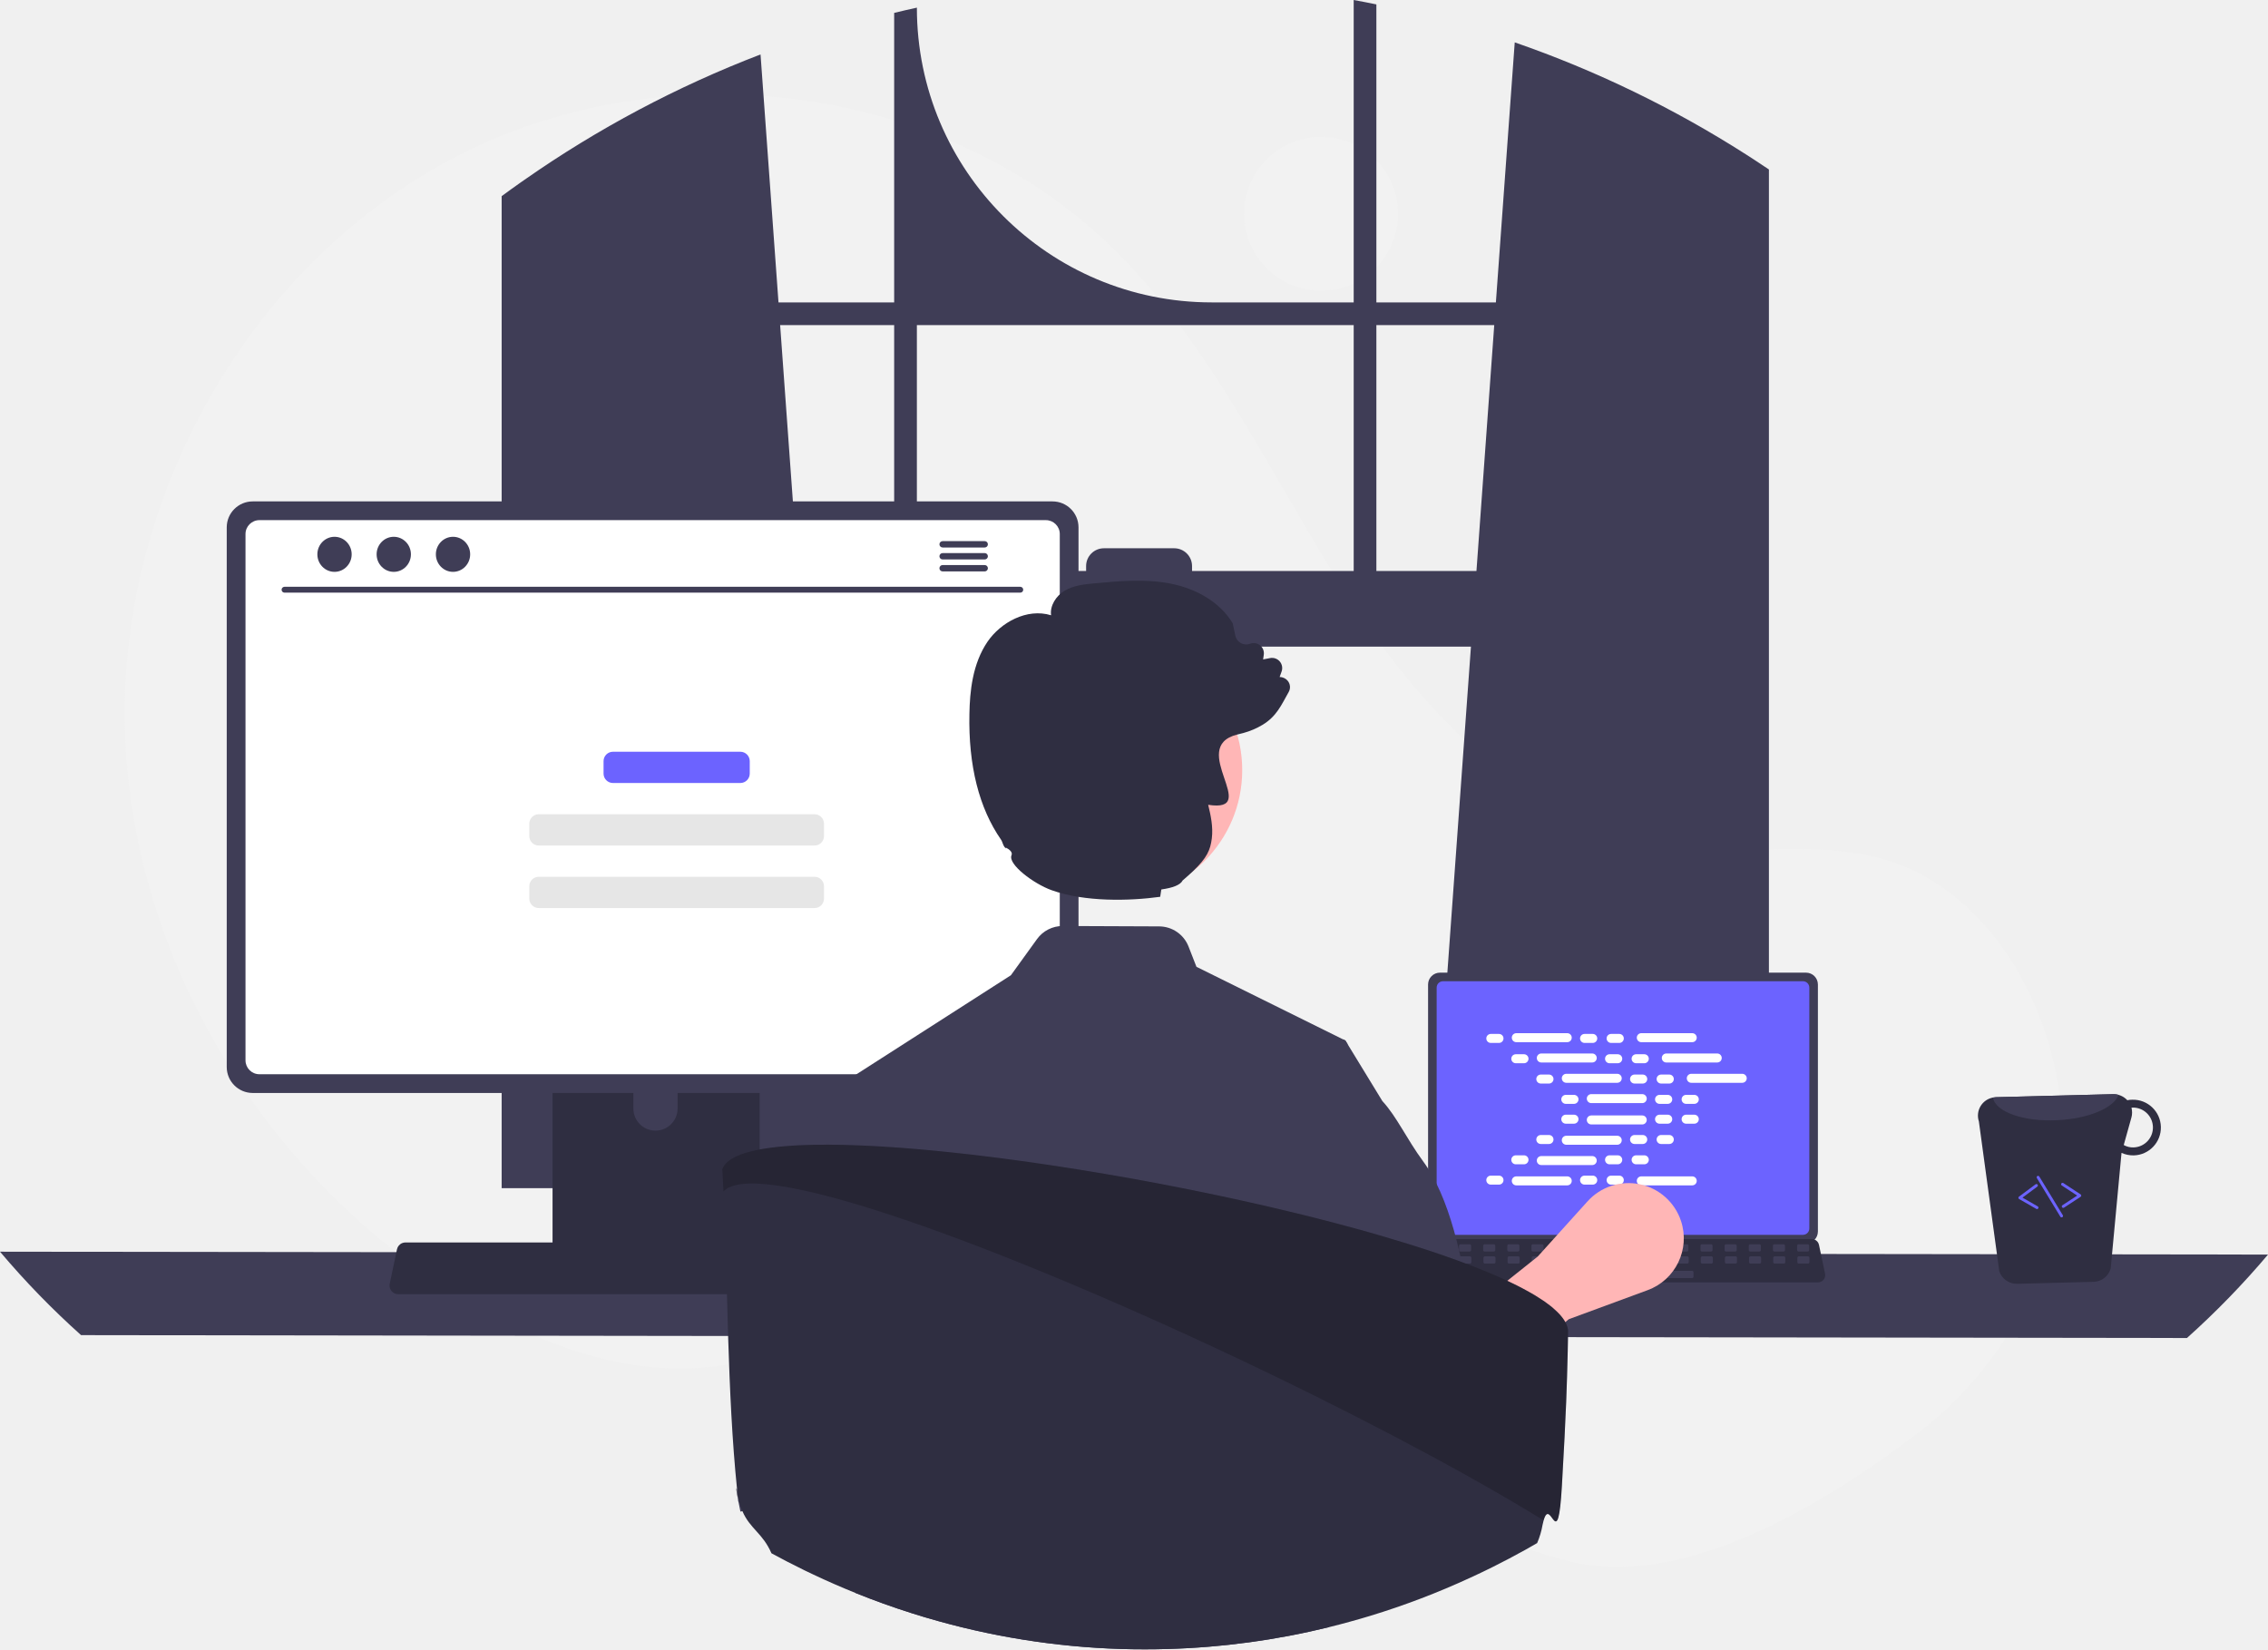
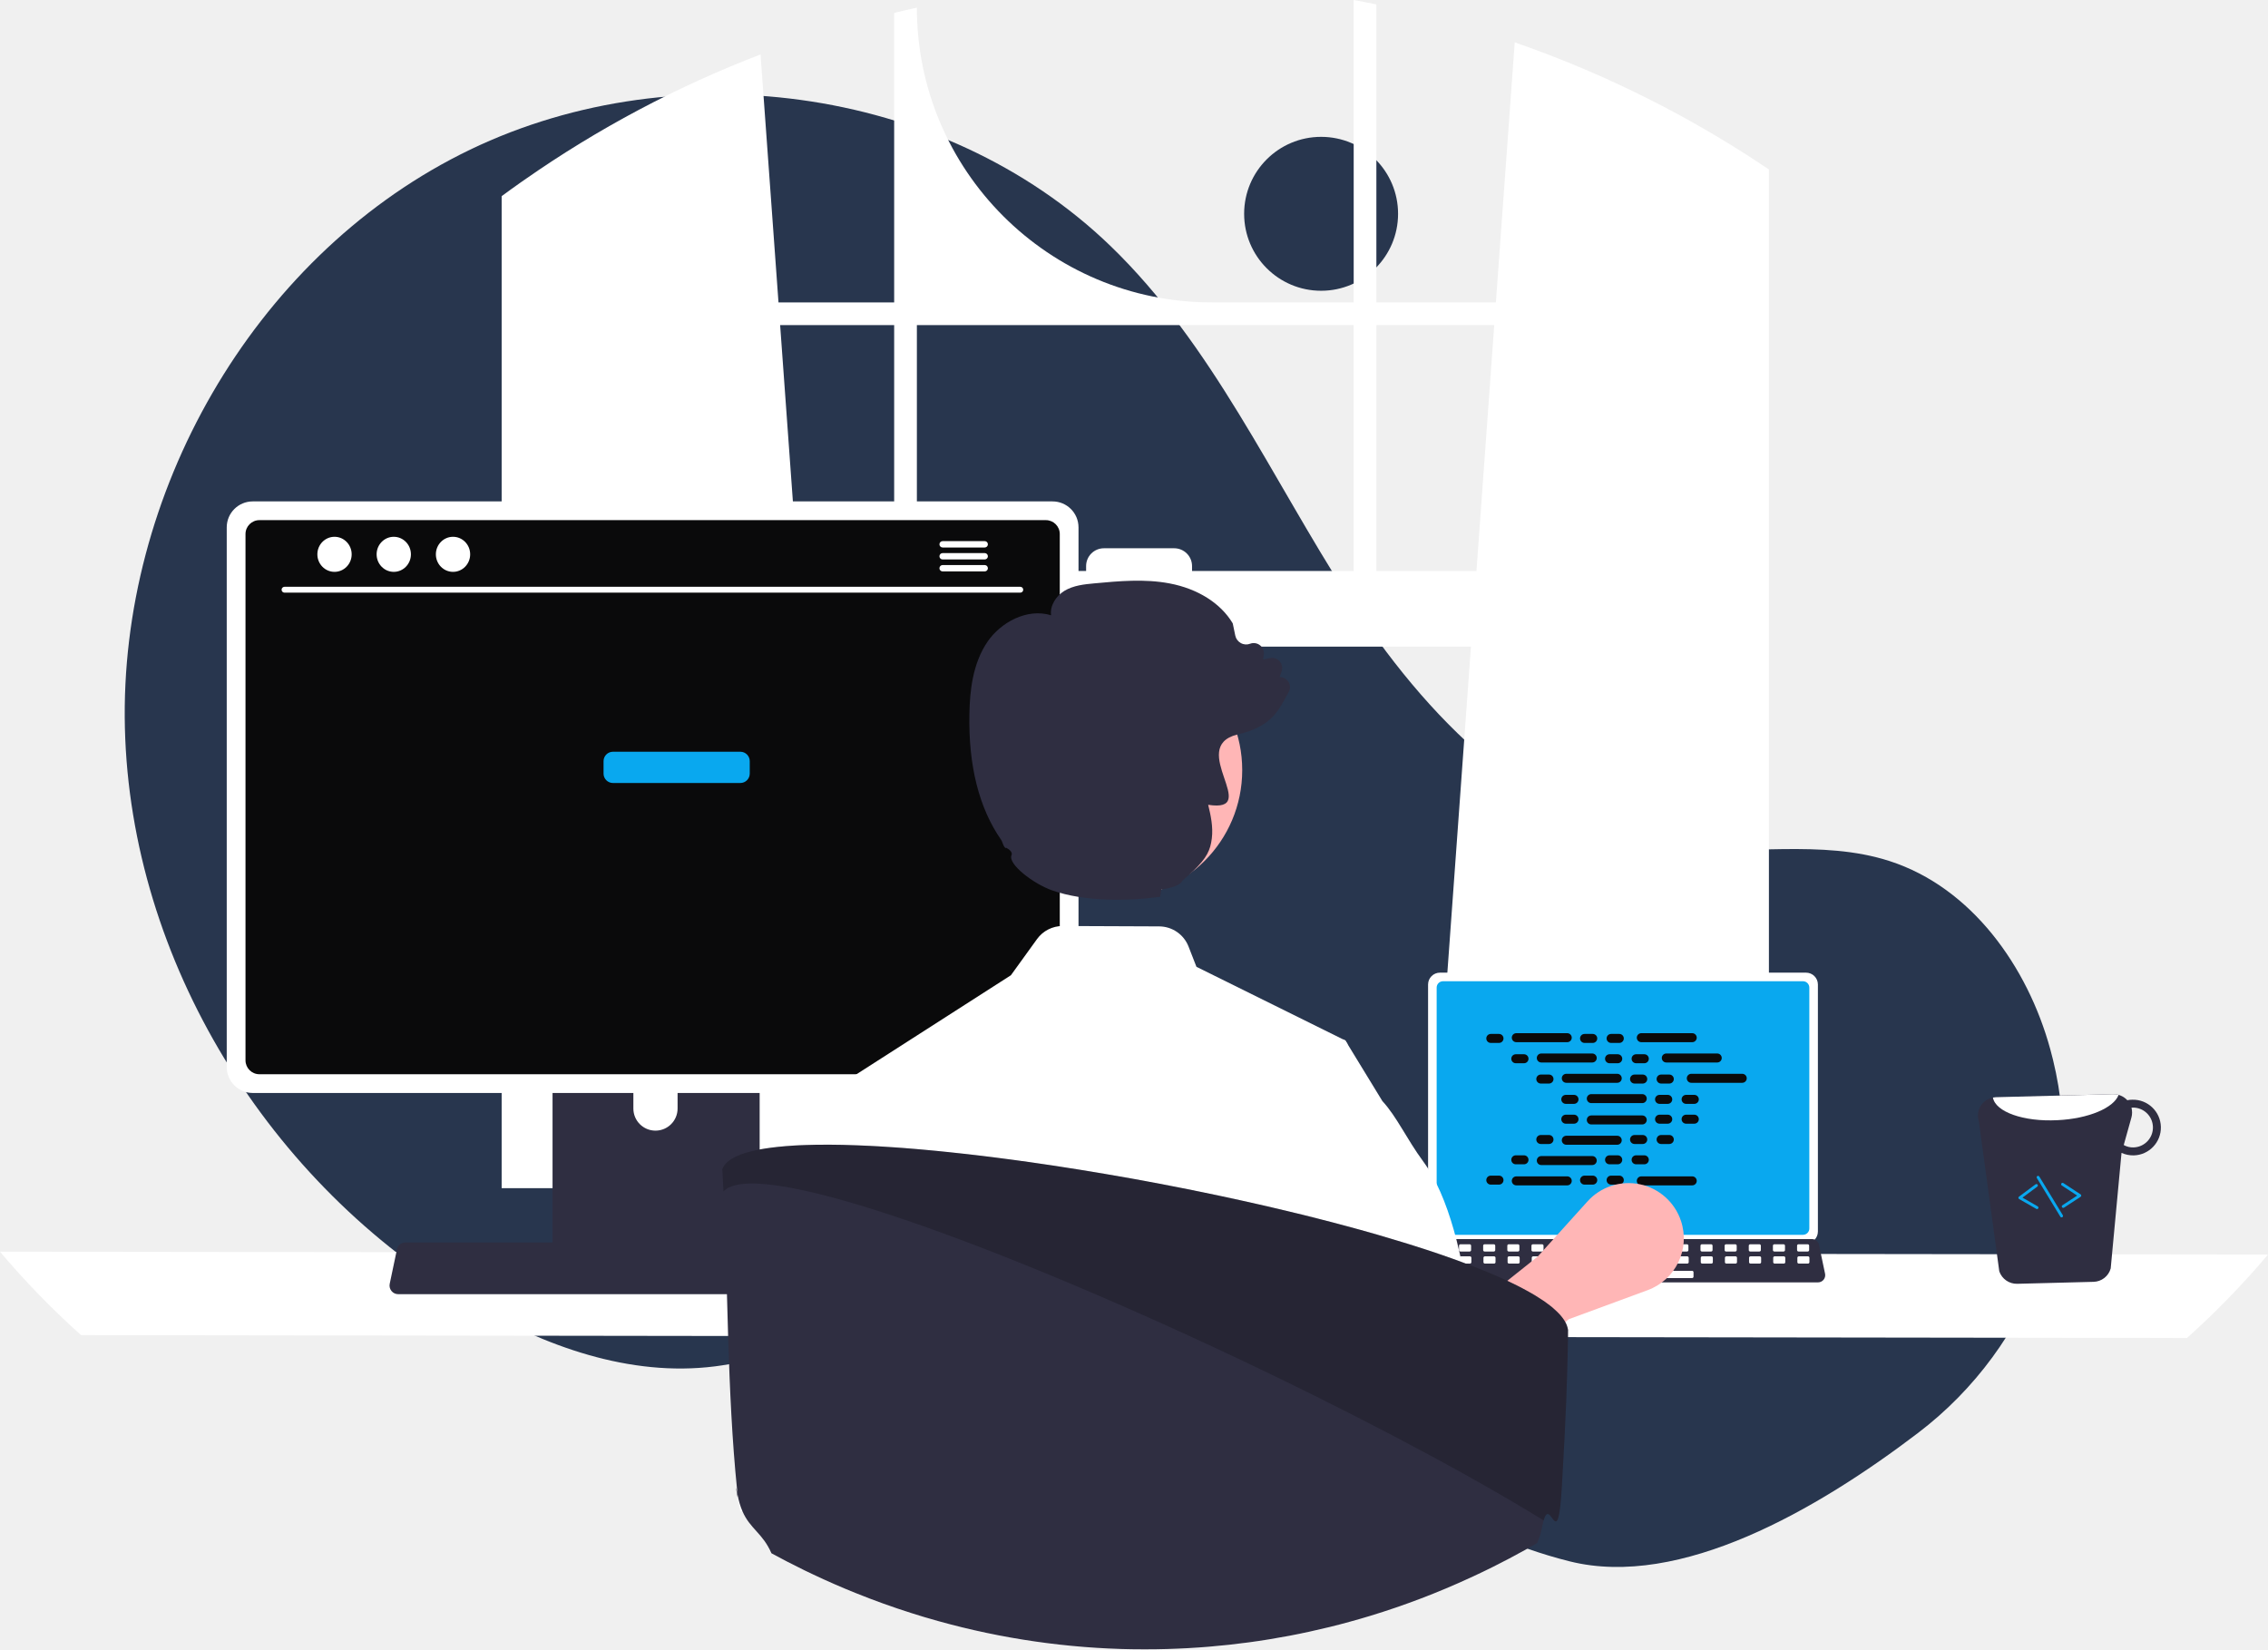
<svg xmlns="http://www.w3.org/2000/svg" data-name="Layer 1" width="786.82" height="572.258" viewBox="0 0 786.82 572.258">
-   <circle cx="458.321" cy="74.182" r="26.701" fill="#f2f2f2" />
-   <path d="M872.038,661.023c39.688-30.229,58.644-81.025,46.776-129.482q-.442-1.806-.934-3.604c-7.867-28.763-27.332-56.101-55.7-65.291-23.82-7.717-49.82-1.783-74.669-4.851-48.781-6.024-86.601-45.494-113.211-86.819-26.611-41.325-47.062-87.583-82.422-121.724-58.285-56.275-153.362-68.391-225.627-31.76C293.987,254.121,247.955,335.391,249.918,416.386c1.963,80.995,50.046,158.432,119.875,199.517,25.652,15.093,55.321,25.785,84.848,22.044,25.62-3.246,48.899-17.013,74.399-21.1,40.091-6.426,79.927,11.701,114.603,32.824,34.676,21.123,68.17,46.16,107.574,55.952C789.478,715.131,836.881,687.801,872.038,661.023Z" transform="translate(-206.59 -163.8711)" fill="#f2f2f2" />
-   <path d="M815.016,219.191c-.87-.58-1.75-1.13-2.62-1.69a380.24,380.24,0,0,0-80.31-38.93l-6.54,90.22h-41.46v-103.39c-2.61-.54-5.24-1.05-7.87-1.53v104.92H626.946A102.27,102.27,0,0,1,524.676,166.521v-0c-2.64.57-5.26,1.18-7.88,1.83v100.44h-40.13l-6.23-86.03a380.858,380.858,0,0,0-81.94,43.53c-.44.3-.88.61-1.31.91-2.21,1.55-4.39,3.13-6.56,4.73v344.19h118.27l-2.09-28.95-11.5-158.95h231.59l-11.5,158.95-2.09,28.95h116.96v-353.45Q817.656,220.901,815.016,219.191Zm-298.22,142.78h-33.39l-6.17-85.3h39.56Zm159.42,0h-56.08v-1.69a6.18,6.18,0,0,0-6.19-6.18h-24.38a6.178,6.178,0,0,0-6.18,6.18v1.69h-58.71v-85.3h151.54Zm7.87,0v-85.3h40.89l-6.17,85.3Z" transform="translate(-206.59 -163.8711)" fill="#3f3d56" />
-   <path d="M206.59,598.162a289.003,289.003,0,0,0,28.12,28.95l730.58,1a289.003,289.003,0,0,0,28.12-28.95Z" transform="translate(-206.59 -163.8711)" fill="#3f3d56" />
-   <path d="M702.02,505.462v85.704a4.122,4.122,0,0,0,4.119,4.119H833.143a4.122,4.122,0,0,0,4.119-4.119v-85.704a4.124,4.124,0,0,0-4.119-4.115H706.139A4.124,4.124,0,0,0,702.02,505.462Z" transform="translate(-206.59 -163.8711)" fill="#3f3d56" />
-   <path d="M704.999,506.529V590.109a2.205,2.205,0,0,0,2.201,2.201H832.086a2.205,2.205,0,0,0,2.201-2.201V506.529a2.206,2.206,0,0,0-2.201-2.206H707.201A2.206,2.206,0,0,0,704.999,506.529Z" transform="translate(-206.59 -163.8711)" fill="#6c63ff" />
+   <circle cx="458.321" cy="74.182" r="26.701" fill="#28364e" />
+   <path d="M872.038,661.023c39.688-30.229,58.644-81.025,46.776-129.482q-.442-1.806-.934-3.604c-7.867-28.763-27.332-56.101-55.7-65.291-23.82-7.717-49.82-1.783-74.669-4.851-48.781-6.024-86.601-45.494-113.211-86.819-26.611-41.325-47.062-87.583-82.422-121.724-58.285-56.275-153.362-68.391-225.627-31.76C293.987,254.121,247.955,335.391,249.918,416.386c1.963,80.995,50.046,158.432,119.875,199.517,25.652,15.093,55.321,25.785,84.848,22.044,25.62-3.246,48.899-17.013,74.399-21.1,40.091-6.426,79.927,11.701,114.603,32.824,34.676,21.123,68.17,46.16,107.574,55.952C789.478,715.131,836.881,687.801,872.038,661.023Z" transform="translate(-206.59 -163.8711)" fill="#28364e" />
+   <path d="M815.016,219.191c-.87-.58-1.75-1.13-2.62-1.69a380.24,380.24,0,0,0-80.31-38.93l-6.54,90.22h-41.46v-103.39c-2.61-.54-5.24-1.05-7.87-1.53v104.92H626.946A102.27,102.27,0,0,1,524.676,166.521v-0c-2.64.57-5.26,1.18-7.88,1.83v100.44h-40.13l-6.23-86.03a380.858,380.858,0,0,0-81.94,43.53c-.44.3-.88.61-1.31.91-2.21,1.55-4.39,3.13-6.56,4.73v344.19h118.27l-2.09-28.95-11.5-158.95h231.59l-11.5,158.95-2.09,28.95h116.96v-353.45Q817.656,220.901,815.016,219.191Zm-298.22,142.78h-33.39l-6.17-85.3h39.56Zm159.42,0h-56.08v-1.69a6.18,6.18,0,0,0-6.19-6.18h-24.38a6.178,6.178,0,0,0-6.18,6.18v1.69h-58.71v-85.3h151.54Zm7.87,0v-85.3h40.89l-6.17,85.3Z" transform="translate(-206.59 -163.8711)" fill="#fff" />
+   <path d="M206.59,598.162a289.003,289.003,0,0,0,28.12,28.95l730.58,1a289.003,289.003,0,0,0,28.12-28.95Z" transform="translate(-206.59 -163.8711)" fill="#fff" />
+   <path d="M702.02,505.462v85.704a4.122,4.122,0,0,0,4.119,4.119H833.143a4.122,4.122,0,0,0,4.119-4.119v-85.704a4.124,4.124,0,0,0-4.119-4.115H706.139A4.124,4.124,0,0,0,702.02,505.462Z" transform="translate(-206.59 -163.8711)" fill="#fff" />
+   <path d="M704.999,506.529V590.109a2.205,2.205,0,0,0,2.201,2.201H832.086a2.205,2.205,0,0,0,2.201-2.201V506.529a2.206,2.206,0,0,0-2.201-2.206H707.201A2.206,2.206,0,0,0,704.999,506.529Z" transform="translate(-206.59 -163.8711)" fill="#09a8ef" />
  <path d="M699.364,607.881a2.47,2.47,0,0,0,1.943.93H837.299a2.502,2.502,0,0,0,2.446-3.016l-2.111-10.027a2.507,2.507,0,0,0-1.558-1.818,2.425,2.425,0,0,0-.888-.168H703.41a2.424,2.424,0,0,0-.888.168,2.507,2.507,0,0,0-1.558,1.818l-2.111,10.027A2.501,2.501,0,0,0,699.364,607.881Z" transform="translate(-206.59 -163.8711)" fill="#2f2e41" />
-   <rect x="830.034" y="595.588" width="4.188" height="2.513" rx="0.488" transform="translate(1457.666 1029.819) rotate(-180)" fill="#3f3d56" />
-   <rect x="821.657" y="595.588" width="4.188" height="2.513" rx="0.488" transform="translate(1440.912 1029.819) rotate(-180)" fill="#3f3d56" />
-   <rect x="813.28" y="595.588" width="4.188" height="2.513" rx="0.488" transform="translate(1424.158 1029.819) rotate(-180)" fill="#3f3d56" />
-   <rect x="804.903" y="595.588" width="4.188" height="2.513" rx="0.488" transform="translate(1407.404 1029.819) rotate(-180)" fill="#3f3d56" />
-   <rect x="796.526" y="595.588" width="4.188" height="2.513" rx="0.488" transform="translate(1390.65 1029.819) rotate(-180)" fill="#3f3d56" />
-   <rect x="788.149" y="595.588" width="4.188" height="2.513" rx="0.488" transform="translate(1373.896 1029.819) rotate(-180)" fill="#3f3d56" />
-   <rect x="779.772" y="595.588" width="4.188" height="2.513" rx="0.488" transform="translate(1357.142 1029.819) rotate(-180)" fill="#3f3d56" />
-   <rect x="771.395" y="595.588" width="4.188" height="2.513" rx="0.488" transform="translate(1340.388 1029.819) rotate(-180)" fill="#3f3d56" />
-   <rect x="763.018" y="595.588" width="4.188" height="2.513" rx="0.488" transform="translate(1323.634 1029.819) rotate(-180)" fill="#3f3d56" />
-   <rect x="754.641" y="595.588" width="4.188" height="2.513" rx="0.488" transform="translate(1306.88 1029.819) rotate(-180)" fill="#3f3d56" />
-   <rect x="746.264" y="595.588" width="4.188" height="2.513" rx="0.488" transform="translate(1290.126 1029.819) rotate(-180)" fill="#3f3d56" />
-   <rect x="737.887" y="595.588" width="4.188" height="2.513" rx="0.488" transform="translate(1273.372 1029.819) rotate(-180)" fill="#3f3d56" />
-   <rect x="729.51" y="595.588" width="4.188" height="2.513" rx="0.488" transform="translate(1256.618 1029.819) rotate(-180)" fill="#3f3d56" />
-   <rect x="721.133" y="595.588" width="4.188" height="2.513" rx="0.488" transform="translate(1239.865 1029.819) rotate(-180)" fill="#3f3d56" />
-   <rect x="712.756" y="595.588" width="4.188" height="2.513" rx="0.488" transform="translate(1223.111 1029.819) rotate(-180)" fill="#3f3d56" />
-   <rect x="704.379" y="595.588" width="4.188" height="2.513" rx="0.488" transform="translate(1206.357 1029.819) rotate(-180)" fill="#3f3d56" />
-   <rect x="830.133" y="599.777" width="4.188" height="2.513" rx="0.488" transform="translate(1457.864 1038.196) rotate(-180)" fill="#3f3d56" />
-   <rect x="821.756" y="599.777" width="4.188" height="2.513" rx="0.488" transform="translate(1441.11 1038.196) rotate(-180)" fill="#3f3d56" />
-   <rect x="813.379" y="599.777" width="4.188" height="2.513" rx="0.488" transform="translate(1424.356 1038.196) rotate(-180)" fill="#3f3d56" />
-   <rect x="805.002" y="599.777" width="4.188" height="2.513" rx="0.488" transform="translate(1407.602 1038.196) rotate(-180)" fill="#3f3d56" />
-   <rect x="796.625" y="599.777" width="4.188" height="2.513" rx="0.488" transform="translate(1390.848 1038.196) rotate(-180)" fill="#3f3d56" />
-   <rect x="788.248" y="599.777" width="4.188" height="2.513" rx="0.488" transform="translate(1374.094 1038.196) rotate(-180)" fill="#3f3d56" />
-   <rect x="779.871" y="599.777" width="4.188" height="2.513" rx="0.488" transform="translate(1357.34 1038.196) rotate(-180)" fill="#3f3d56" />
-   <rect x="771.494" y="599.777" width="4.188" height="2.513" rx="0.488" transform="translate(1340.586 1038.196) rotate(-180)" fill="#3f3d56" />
-   <rect x="763.117" y="599.777" width="4.188" height="2.513" rx="0.488" transform="translate(1323.832 1038.196) rotate(-180)" fill="#3f3d56" />
-   <rect x="754.74" y="599.777" width="4.188" height="2.513" rx="0.488" transform="translate(1307.078 1038.196) rotate(-180)" fill="#3f3d56" />
-   <rect x="746.363" y="599.777" width="4.188" height="2.513" rx="0.488" transform="translate(1290.324 1038.196) rotate(-180)" fill="#3f3d56" />
-   <rect x="737.986" y="599.777" width="4.188" height="2.513" rx="0.488" transform="translate(1273.57 1038.196) rotate(-180)" fill="#3f3d56" />
-   <rect x="729.609" y="599.777" width="4.188" height="2.513" rx="0.488" transform="translate(1256.816 1038.196) rotate(-180)" fill="#3f3d56" />
-   <rect x="721.232" y="599.777" width="4.188" height="2.513" rx="0.488" transform="translate(1240.062 1038.196) rotate(-180)" fill="#3f3d56" />
-   <rect x="712.855" y="599.777" width="4.188" height="2.513" rx="0.488" transform="translate(1223.309 1038.196) rotate(-180)" fill="#3f3d56" />
-   <rect x="704.478" y="599.777" width="4.188" height="2.513" rx="0.488" transform="translate(1206.555 1038.196) rotate(-180)" fill="#3f3d56" />
-   <rect x="760.604" y="604.803" width="33.508" height="2.513" rx="0.488" transform="translate(1348.126 1048.248) rotate(-180)" fill="#3f3d56" />
-   <rect x="515.631" y="358.737" width="5.966" height="3.122" rx="1.561" fill="#fff" />
-   <rect x="548.154" y="358.737" width="5.966" height="3.122" rx="1.561" fill="#fff" />
-   <rect x="557.369" y="358.737" width="5.966" height="3.122" rx="1.561" fill="#fff" />
-   <rect x="524.477" y="358.477" width="20.796" height="3.122" rx="1.561" fill="#fff" />
-   <rect x="567.841" y="358.477" width="20.796" height="3.122" rx="1.561" fill="#fff" />
-   <rect x="524.304" y="365.784" width="5.966" height="3.122" rx="1.561" fill="#fff" />
-   <rect x="556.827" y="365.784" width="5.966" height="3.122" rx="1.561" fill="#fff" />
-   <rect x="566.042" y="365.784" width="5.966" height="3.122" rx="1.561" fill="#fff" />
-   <rect x="533.15" y="365.523" width="20.796" height="3.122" rx="1.561" fill="#fff" />
-   <rect x="576.514" y="365.523" width="20.796" height="3.122" rx="1.561" fill="#fff" />
-   <rect x="532.977" y="372.83" width="5.966" height="3.122" rx="1.561" fill="#fff" />
-   <rect x="565.5" y="372.83" width="5.966" height="3.122" rx="1.561" fill="#fff" />
-   <rect x="574.715" y="372.83" width="5.966" height="3.122" rx="1.561" fill="#fff" />
-   <rect x="541.823" y="372.57" width="20.796" height="3.122" rx="1.561" fill="#fff" />
-   <rect x="585.187" y="372.57" width="20.796" height="3.122" rx="1.561" fill="#fff" />
-   <rect x="541.649" y="379.877" width="5.966" height="3.122" rx="1.561" fill="#fff" />
-   <rect x="574.172" y="379.877" width="5.966" height="3.122" rx="1.561" fill="#fff" />
-   <rect x="583.387" y="379.877" width="5.966" height="3.122" rx="1.561" fill="#fff" />
-   <rect x="550.496" y="379.617" width="20.796" height="3.122" rx="1.561" fill="#fff" />
-   <rect x="548.154" y="407.898" width="5.966" height="3.122" rx="1.561" fill="#fff" />
-   <rect x="557.369" y="407.898" width="5.966" height="3.122" rx="1.561" fill="#fff" />
-   <rect x="567.841" y="408.158" width="20.796" height="3.122" rx="1.561" fill="#fff" />
-   <rect x="515.631" y="407.898" width="5.966" height="3.122" rx="1.561" fill="#fff" />
-   <rect x="524.477" y="408.158" width="20.796" height="3.122" rx="1.561" fill="#fff" />
-   <rect x="524.304" y="400.851" width="5.966" height="3.122" rx="1.561" fill="#fff" />
-   <rect x="556.827" y="400.851" width="5.966" height="3.122" rx="1.561" fill="#fff" />
-   <rect x="566.042" y="400.851" width="5.966" height="3.122" rx="1.561" fill="#fff" />
-   <rect x="533.15" y="401.111" width="20.796" height="3.122" rx="1.561" fill="#fff" />
-   <rect x="532.977" y="393.804" width="5.966" height="3.122" rx="1.561" fill="#fff" />
-   <rect x="565.5" y="393.804" width="5.966" height="3.122" rx="1.561" fill="#fff" />
-   <rect x="574.715" y="393.804" width="5.966" height="3.122" rx="1.561" fill="#fff" />
-   <rect x="541.823" y="394.064" width="20.796" height="3.122" rx="1.561" fill="#fff" />
-   <rect x="541.649" y="386.758" width="5.966" height="3.122" rx="1.561" fill="#fff" />
-   <rect x="574.172" y="386.758" width="5.966" height="3.122" rx="1.561" fill="#fff" />
-   <rect x="583.387" y="386.758" width="5.966" height="3.122" rx="1.561" fill="#fff" />
-   <rect x="550.496" y="387.018" width="20.796" height="3.122" rx="1.561" fill="#fff" />
+   <rect x="830.034" y="595.588" width="4.188" height="2.513" rx="0.488" transform="translate(1457.666 1029.819) rotate(-180)" fill="#fff" />
+   <rect x="821.657" y="595.588" width="4.188" height="2.513" rx="0.488" transform="translate(1440.912 1029.819) rotate(-180)" fill="#fff" />
+   <rect x="813.28" y="595.588" width="4.188" height="2.513" rx="0.488" transform="translate(1424.158 1029.819) rotate(-180)" fill="#fff" />
+   <rect x="804.903" y="595.588" width="4.188" height="2.513" rx="0.488" transform="translate(1407.404 1029.819) rotate(-180)" fill="#fff" />
+   <rect x="796.526" y="595.588" width="4.188" height="2.513" rx="0.488" transform="translate(1390.65 1029.819) rotate(-180)" fill="#fff" />
+   <rect x="788.149" y="595.588" width="4.188" height="2.513" rx="0.488" transform="translate(1373.896 1029.819) rotate(-180)" fill="#fff" />
+   <rect x="779.772" y="595.588" width="4.188" height="2.513" rx="0.488" transform="translate(1357.142 1029.819) rotate(-180)" fill="#fff" />
+   <rect x="771.395" y="595.588" width="4.188" height="2.513" rx="0.488" transform="translate(1340.388 1029.819) rotate(-180)" fill="#fff" />
+   <rect x="763.018" y="595.588" width="4.188" height="2.513" rx="0.488" transform="translate(1323.634 1029.819) rotate(-180)" fill="#fff" />
+   <rect x="754.641" y="595.588" width="4.188" height="2.513" rx="0.488" transform="translate(1306.88 1029.819) rotate(-180)" fill="#fff" />
+   <rect x="746.264" y="595.588" width="4.188" height="2.513" rx="0.488" transform="translate(1290.126 1029.819) rotate(-180)" fill="#fff" />
+   <rect x="737.887" y="595.588" width="4.188" height="2.513" rx="0.488" transform="translate(1273.372 1029.819) rotate(-180)" fill="#fff" />
+   <rect x="729.51" y="595.588" width="4.188" height="2.513" rx="0.488" transform="translate(1256.618 1029.819) rotate(-180)" fill="#fff" />
+   <rect x="721.133" y="595.588" width="4.188" height="2.513" rx="0.488" transform="translate(1239.865 1029.819) rotate(-180)" fill="#fff" />
+   <rect x="712.756" y="595.588" width="4.188" height="2.513" rx="0.488" transform="translate(1223.111 1029.819) rotate(-180)" fill="#fff" />
+   <rect x="704.379" y="595.588" width="4.188" height="2.513" rx="0.488" transform="translate(1206.357 1029.819) rotate(-180)" fill="#fff" />
+   <rect x="830.133" y="599.777" width="4.188" height="2.513" rx="0.488" transform="translate(1457.864 1038.196) rotate(-180)" fill="#fff" />
+   <rect x="821.756" y="599.777" width="4.188" height="2.513" rx="0.488" transform="translate(1441.11 1038.196) rotate(-180)" fill="#fff" />
+   <rect x="813.379" y="599.777" width="4.188" height="2.513" rx="0.488" transform="translate(1424.356 1038.196) rotate(-180)" fill="#fff" />
+   <rect x="805.002" y="599.777" width="4.188" height="2.513" rx="0.488" transform="translate(1407.602 1038.196) rotate(-180)" fill="#fff" />
+   <rect x="796.625" y="599.777" width="4.188" height="2.513" rx="0.488" transform="translate(1390.848 1038.196) rotate(-180)" fill="#fff" />
+   <rect x="788.248" y="599.777" width="4.188" height="2.513" rx="0.488" transform="translate(1374.094 1038.196) rotate(-180)" fill="#fff" />
+   <rect x="779.871" y="599.777" width="4.188" height="2.513" rx="0.488" transform="translate(1357.34 1038.196) rotate(-180)" fill="#fff" />
+   <rect x="771.494" y="599.777" width="4.188" height="2.513" rx="0.488" transform="translate(1340.586 1038.196) rotate(-180)" fill="#fff" />
+   <rect x="763.117" y="599.777" width="4.188" height="2.513" rx="0.488" transform="translate(1323.832 1038.196) rotate(-180)" fill="#fff" />
+   <rect x="754.74" y="599.777" width="4.188" height="2.513" rx="0.488" transform="translate(1307.078 1038.196) rotate(-180)" fill="#fff" />
+   <rect x="746.363" y="599.777" width="4.188" height="2.513" rx="0.488" transform="translate(1290.324 1038.196) rotate(-180)" fill="#fff" />
+   <rect x="737.986" y="599.777" width="4.188" height="2.513" rx="0.488" transform="translate(1273.57 1038.196) rotate(-180)" fill="#fff" />
+   <rect x="729.609" y="599.777" width="4.188" height="2.513" rx="0.488" transform="translate(1256.816 1038.196) rotate(-180)" fill="#fff" />
+   <rect x="721.232" y="599.777" width="4.188" height="2.513" rx="0.488" transform="translate(1240.062 1038.196) rotate(-180)" fill="#fff" />
+   <rect x="712.855" y="599.777" width="4.188" height="2.513" rx="0.488" transform="translate(1223.309 1038.196) rotate(-180)" fill="#fff" />
+   <rect x="704.478" y="599.777" width="4.188" height="2.513" rx="0.488" transform="translate(1206.555 1038.196) rotate(-180)" fill="#fff" />
+   <rect x="760.604" y="604.803" width="33.508" height="2.513" rx="0.488" transform="translate(1348.126 1048.248) rotate(-180)" fill="#fff" />
+   <rect x="515.631" y="358.737" width="5.966" height="3.122" rx="1.561" fill="#0a0a0b" />
+   <rect x="548.154" y="358.737" width="5.966" height="3.122" rx="1.561" fill="#0a0a0b" />
+   <rect x="557.369" y="358.737" width="5.966" height="3.122" rx="1.561" fill="#0a0a0b" />
+   <rect x="524.477" y="358.477" width="20.796" height="3.122" rx="1.561" fill="#0a0a0b" />
+   <rect x="567.841" y="358.477" width="20.796" height="3.122" rx="1.561" fill="#0a0a0b" />
+   <rect x="524.304" y="365.784" width="5.966" height="3.122" rx="1.561" fill="#0a0a0b" />
+   <rect x="556.827" y="365.784" width="5.966" height="3.122" rx="1.561" fill="#0a0a0b" />
+   <rect x="566.042" y="365.784" width="5.966" height="3.122" rx="1.561" fill="#0a0a0b" />
+   <rect x="533.15" y="365.523" width="20.796" height="3.122" rx="1.561" fill="#0a0a0b" />
+   <rect x="576.514" y="365.523" width="20.796" height="3.122" rx="1.561" fill="#0a0a0b" />
+   <rect x="532.977" y="372.83" width="5.966" height="3.122" rx="1.561" fill="#0a0a0b" />
+   <rect x="565.5" y="372.83" width="5.966" height="3.122" rx="1.561" fill="#0a0a0b" />
+   <rect x="574.715" y="372.83" width="5.966" height="3.122" rx="1.561" fill="#0a0a0b" />
+   <rect x="541.823" y="372.57" width="20.796" height="3.122" rx="1.561" fill="#0a0a0b" />
+   <rect x="585.187" y="372.57" width="20.796" height="3.122" rx="1.561" fill="#0a0a0b" />
+   <rect x="541.649" y="379.877" width="5.966" height="3.122" rx="1.561" fill="#0a0a0b" />
+   <rect x="574.172" y="379.877" width="5.966" height="3.122" rx="1.561" fill="#0a0a0b" />
+   <rect x="583.387" y="379.877" width="5.966" height="3.122" rx="1.561" fill="#0a0a0b" />
+   <rect x="550.496" y="379.617" width="20.796" height="3.122" rx="1.561" fill="#0a0a0b" />
+   <rect x="548.154" y="407.898" width="5.966" height="3.122" rx="1.561" fill="#0a0a0b" />
+   <rect x="557.369" y="407.898" width="5.966" height="3.122" rx="1.561" fill="#0a0a0b" />
+   <rect x="567.841" y="408.158" width="20.796" height="3.122" rx="1.561" fill="#0a0a0b" />
+   <rect x="515.631" y="407.898" width="5.966" height="3.122" rx="1.561" fill="#0a0a0b" />
+   <rect x="524.477" y="408.158" width="20.796" height="3.122" rx="1.561" fill="#0a0a0b" />
+   <rect x="524.304" y="400.851" width="5.966" height="3.122" rx="1.561" fill="#0a0a0b" />
+   <rect x="556.827" y="400.851" width="5.966" height="3.122" rx="1.561" fill="#0a0a0b" />
+   <rect x="566.042" y="400.851" width="5.966" height="3.122" rx="1.561" fill="#0a0a0b" />
+   <rect x="533.15" y="401.111" width="20.796" height="3.122" rx="1.561" fill="#0a0a0b" />
+   <rect x="532.977" y="393.804" width="5.966" height="3.122" rx="1.561" fill="#0a0a0b" />
+   <rect x="565.5" y="393.804" width="5.966" height="3.122" rx="1.561" fill="#0a0a0b" />
+   <rect x="574.715" y="393.804" width="5.966" height="3.122" rx="1.561" fill="#0a0a0b" />
+   <rect x="541.823" y="394.064" width="20.796" height="3.122" rx="1.561" fill="#0a0a0b" />
+   <rect x="541.649" y="386.758" width="5.966" height="3.122" rx="1.561" fill="#0a0a0b" />
+   <rect x="574.172" y="386.758" width="5.966" height="3.122" rx="1.561" fill="#0a0a0b" />
+   <rect x="583.387" y="386.758" width="5.966" height="3.122" rx="1.561" fill="#0a0a0b" />
+   <rect x="550.496" y="387.018" width="20.796" height="3.122" rx="1.561" fill="#0a0a0b" />
  <path d="M711.507,654.353l-13.35-21.102,41.902-33.403,17.295-19.161a19.161,19.161,0,0,1,32.418,6.828h0a19.161,19.161,0,0,1-11.57,23.991l-27.349,10.075Z" transform="translate(-206.59 -163.8711)" fill="#ffb6b6" />
  <path d="M398.28,501.352v102.56h71.85v-102.56a3.448,3.448,0,0,0-2.43-3.3,3.175,3.175,0,0,0-1.03-.16H401.75A3.463,3.463,0,0,0,398.28,501.352Zm28.04,35.24a7.67,7.67,0,0,1,15.34,0v11.9a7.67,7.67,0,0,1-15.34,0Z" transform="translate(-206.59 -163.8711)" fill="#2f2e41" />
-   <path d="M398.06,600.632v9.89a1.946,1.946,0,0,0,1.93,1.94h68.43a1.94,1.94,0,0,0,1.93-1.94v-9.89Z" transform="translate(-206.59 -163.8711)" fill="#3f3d56" />
-   <path d="M285.25,346.832V534.092a9.007,9.007,0,0,0,9,9h277.5a9.007,9.007,0,0,0,9-9V346.832a9.011,9.011,0,0,0-9-8.99H294.25A9.012,9.012,0,0,0,285.25,346.832Z" transform="translate(-206.59 -163.8711)" fill="#3f3d56" />
-   <path d="M291.76,349.162v182.62a4.818,4.818,0,0,0,4.81,4.81H569.44a4.818,4.818,0,0,0,4.81-4.81v-182.62a4.82,4.82,0,0,0-4.81-4.82H296.57A4.821,4.821,0,0,0,291.76,349.162Z" transform="translate(-206.59 -163.8711)" fill="#fff" />
+   <path d="M398.06,600.632v9.89a1.946,1.946,0,0,0,1.93,1.94h68.43a1.94,1.94,0,0,0,1.93-1.94v-9.89Z" transform="translate(-206.59 -163.8711)" fill="#fff" />
+   <path d="M285.25,346.832V534.092a9.007,9.007,0,0,0,9,9h277.5a9.007,9.007,0,0,0,9-9V346.832a9.011,9.011,0,0,0-9-8.99H294.25A9.012,9.012,0,0,0,285.25,346.832Z" transform="translate(-206.59 -163.8711)" fill="#fff" />
+   <path d="M291.76,349.162v182.62a4.818,4.818,0,0,0,4.81,4.81H569.44a4.818,4.818,0,0,0,4.81-4.81v-182.62a4.82,4.82,0,0,0-4.81-4.82H296.57A4.821,4.821,0,0,0,291.76,349.162Z" transform="translate(-206.59 -163.8711)" fill="#0a0a0b" />
  <path d="M342.4,611.792a2.948,2.948,0,0,0,2.32,1.11h162.34a2.987,2.987,0,0,0,2.92-3.6l-2.52-11.97a2.993,2.993,0,0,0-1.86-2.17,2.895,2.895,0,0,0-1.06-.2H347.23a2.894,2.894,0,0,0-1.06.2,2.992,2.992,0,0,0-1.86,2.17l-2.52,11.97A2.985,2.985,0,0,0,342.4,611.792Z" transform="translate(-206.59 -163.8711)" fill="#2f2e41" />
-   <path d="M560.585,369.499H305.261a1.016,1.016,0,0,1,0-2.031H560.585a1.016,1.016,0,0,1,0,2.031Z" transform="translate(-206.59 -163.8711)" fill="#3f3d56" />
-   <ellipse cx="116.051" cy="192.33" rx="5.95" ry="6.083" fill="#3f3d56" />
-   <ellipse cx="136.607" cy="192.33" rx="5.95" ry="6.083" fill="#3f3d56" />
-   <ellipse cx="157.163" cy="192.33" rx="5.95" ry="6.083" fill="#3f3d56" />
-   <path d="M548.206,351.622h-14.6a1.105,1.105,0,0,0,0,2.21h14.6a1.105,1.105,0,0,0,0-2.21Z" transform="translate(-206.59 -163.8711)" fill="#3f3d56" />
-   <path d="M548.206,355.772h-14.6a1.105,1.105,0,0,0,0,2.21h14.6a1.105,1.105,0,0,0,0-2.21Z" transform="translate(-206.59 -163.8711)" fill="#3f3d56" />
-   <path d="M548.206,359.922h-14.6a1.105,1.105,0,0,0,0,2.21h14.6a1.105,1.105,0,0,0,0-2.21Z" transform="translate(-206.59 -163.8711)" fill="#3f3d56" />
+   <path d="M560.585,369.499H305.261a1.016,1.016,0,0,1,0-2.031H560.585a1.016,1.016,0,0,1,0,2.031Z" transform="translate(-206.59 -163.8711)" fill="#fff" />
+   <ellipse cx="116.051" cy="192.33" rx="5.95" ry="6.083" fill="#fff" />
+   <ellipse cx="136.607" cy="192.33" rx="5.95" ry="6.083" fill="#fff" />
+   <ellipse cx="157.163" cy="192.33" rx="5.95" ry="6.083" fill="#fff" />
+   <path d="M548.206,351.622h-14.6a1.105,1.105,0,0,0,0,2.21h14.6a1.105,1.105,0,0,0,0-2.21Z" transform="translate(-206.59 -163.8711)" fill="#fff" />
+   <path d="M548.206,355.772h-14.6a1.105,1.105,0,0,0,0,2.21h14.6a1.105,1.105,0,0,0,0-2.21Z" transform="translate(-206.59 -163.8711)" fill="#fff" />
+   <path d="M548.206,359.922h-14.6a1.105,1.105,0,0,0,0,2.21h14.6a1.105,1.105,0,0,0,0-2.21Z" transform="translate(-206.59 -163.8711)" fill="#fff" />
  <path d="M900.186,604.972a6.416,6.416,0,0,0,6.183,4.331l26.492-.682a6.329,6.329,0,0,0,5.981-4.657l3.749-40.087a9.794,9.794,0,0,0,4.238.871,9.661,9.661,0,1,0-.485-19.317,8.184,8.184,0,0,0-1.736.181,6.548,6.548,0,0,0-4.874-2.103l-40.751,1.052a5.853,5.853,0,0,0-1.005.125,6.365,6.365,0,0,0-4.873,8.265Zm43.173-43.817,2.668-9.553a6.506,6.506,0,0,0,.02-3.375c.129-0.0.244-.062.373-.062a6.91,6.91,0,0,1,.324,13.817A6.505,6.505,0,0,1,943.359,561.156Z" transform="translate(-206.59 -163.8711)" fill="#2f2e41" />
-   <path d="M897.978,544.686c.868,4.964,10.629,8.454,22.366,7.847,10.793-.497,19.617-4.287,21.234-8.778a6.025,6.025,0,0,0-1.844-.246l-40.751,1.052A5.853,5.853,0,0,0,897.978,544.686Z" transform="translate(-206.59 -163.8711)" fill="#3f3d56" />
-   <path d="M922.494,582.944a.497.497,0,0,0,.151-.066l5.753-3.766a.499.499,0,0,0,0-.836l-5.98-3.917a.5.5,0,1,0-.548.836l5.341,3.498-5.114,3.348a.5.5,0,0,0,.396.903Z" transform="translate(-206.59 -163.8711)" fill="#6c63ff" />
-   <path d="M913.408,583.363a.5.5,0,0,0,.126-.918l-5.303-3.04,5.126-3.807a.5.5,0,1,0-.596-.802l-5.739,4.263a.5.5,0,0,0,.049.835l5.965,3.42A.5.5,0,0,0,913.408,583.363Z" transform="translate(-206.59 -163.8711)" fill="#6c63ff" />
-   <path d="M921.922,586.244a.482.482,0,0,0,.137-.058.5.5,0,0,0,.168-.687l-8.155-13.408a.5.5,0,0,0-.854.521l8.155,13.408A.5.5,0,0,0,921.922,586.244Z" transform="translate(-206.59 -163.8711)" fill="#6c63ff" />
-   <rect x="209.385" y="260.827" width="50.719" height="10.846" rx="3.264" fill="#6c63ff" />
-   <rect x="183.626" y="282.519" width="102.236" height="10.846" rx="3.264" fill="#e6e6e6" />
-   <rect x="183.626" y="304.21" width="102.236" height="10.846" rx="3.264" fill="#e6e6e6" />
-   <path d="M497.301,540.717l.217.684.011.023,6.525,19.838,7.506,22.861,14.123,42.961.137,6.673v.023l1.049,53.684-2.909,7.278,3.274,11.932s-1.506-18.037-9.582-7.679c-4.574,5.886-9.925,11.91-14.317,17.556q9.6,3.884,19.507,7.027c1.426.456,2.863.89,4.301,1.323q.462.137.924.274a266.863,266.863,0,0,0,67.351,10.826c1.186.034,2.35.057,3.479.08.399.011.787.023,1.175.023,1.278.011,2.544.023,3.822.023q3.867,0,7.7-.114a266.853,266.853,0,0,0,56.091-7.586c-.125-7.586-.468-16.45-.958-25.918-.228-4.643-5.35-9.674-5.658-14.533-.217-3.65,4.381-7.084,4.141-10.792-1.551-22.827-3.491-14.064-4.928-30.229q-.222-2.379-.411-4.552c-.924-10.381-1.563-16.872-1.563-16.872l6.137-38.683,9.639-60.734-.742-1.221-.833-.411-50.844-25.165-2.761-7.073a10.979,10.979,0,0,0-10.141-6.947l-33.493-.137a10.931,10.931,0,0,0-8.909,4.529l-9.069,12.56Z" transform="translate(-206.59 -163.8711)" fill="#3f3d56" />
-   <path d="M533.407,617.525,525.82,633.758l-5.179,11.088-8.909,46.646-4.46,4.734L503.45,679.467l-39.998,8.881c-1.312-7.29-.351.247-1.161-7.75.228-.228.468-.456.707-.685.639-.593,1.175-1.152,1.164-1.688-.456-27.584.913-74.526,12.343-102.966a60.053,60.053,0,0,1,7.027-13.107c.228-.308.445-.616.662-.924,5.27-7.381,8.601-14.647,13.324-19.815v-.011a.53.53,0,0,0,.08-.08.157.157,0,0,0,.046-.034l32.443-17.203,1.392,39.105.992,28.109Z" transform="translate(-206.59 -163.8711)" fill="#3f3d56" />
-   <path d="M650.391,622.135l9.476,20.275,3.307,7.061,8.907,46.642,4.446,4.723,3.83-16.755,1.8-.369,32.459-6.722,9.461,30.046a17.984,17.984,0,0,0-3.261-22.506c-.646-.585-1.184-1.154-1.169-1.692.538-32.443-1.446-91.684-19.367-116.066-5.692-7.738-9.107-15.445-14.076-20.829-.015-.015-.015-.031-.031-.031L674.081,526.114l-.738-1.215-.831-.415Z" transform="translate(-206.59 -163.8711)" fill="#3f3d56" />
+   <path d="M897.978,544.686c.868,4.964,10.629,8.454,22.366,7.847,10.793-.497,19.617-4.287,21.234-8.778a6.025,6.025,0,0,0-1.844-.246l-40.751,1.052A5.853,5.853,0,0,0,897.978,544.686Z" transform="translate(-206.59 -163.8711)" fill="#fff" />
+   <path d="M922.494,582.944a.497.497,0,0,0,.151-.066l5.753-3.766a.499.499,0,0,0,0-.836l-5.98-3.917a.5.5,0,1,0-.548.836l5.341,3.498-5.114,3.348a.5.5,0,0,0,.396.903Z" transform="translate(-206.59 -163.8711)" fill="#09a8ef" />
+   <path d="M913.408,583.363a.5.5,0,0,0,.126-.918l-5.303-3.04,5.126-3.807a.5.5,0,1,0-.596-.802l-5.739,4.263a.5.5,0,0,0,.049.835l5.965,3.42A.5.5,0,0,0,913.408,583.363Z" transform="translate(-206.59 -163.8711)" fill="#09a8ef" />
+   <path d="M921.922,586.244a.482.482,0,0,0,.137-.058.5.5,0,0,0,.168-.687l-8.155-13.408a.5.5,0,0,0-.854.521l8.155,13.408A.5.5,0,0,0,921.922,586.244Z" transform="translate(-206.59 -163.8711)" fill="#09a8ef" />
+   <rect x="209.385" y="260.827" width="50.719" height="10.846" rx="3.264" fill="#09a8ef" />
+   <rect x="183.626" y="282.519" width="102.236" height="10.846" rx="3.264" fill="#0a0a0b" />
+   <rect x="183.626" y="304.21" width="102.236" height="10.846" rx="3.264" fill="#0a0a0b" />
+   <path d="M497.301,540.717l.217.684.011.023,6.525,19.838,7.506,22.861,14.123,42.961.137,6.673v.023l1.049,53.684-2.909,7.278,3.274,11.932s-1.506-18.037-9.582-7.679c-4.574,5.886-9.925,11.91-14.317,17.556q9.6,3.884,19.507,7.027c1.426.456,2.863.89,4.301,1.323q.462.137.924.274a266.863,266.863,0,0,0,67.351,10.826c1.186.034,2.35.057,3.479.08.399.011.787.023,1.175.023,1.278.011,2.544.023,3.822.023q3.867,0,7.7-.114a266.853,266.853,0,0,0,56.091-7.586c-.125-7.586-.468-16.45-.958-25.918-.228-4.643-5.35-9.674-5.658-14.533-.217-3.65,4.381-7.084,4.141-10.792-1.551-22.827-3.491-14.064-4.928-30.229q-.222-2.379-.411-4.552c-.924-10.381-1.563-16.872-1.563-16.872l6.137-38.683,9.639-60.734-.742-1.221-.833-.411-50.844-25.165-2.761-7.073a10.979,10.979,0,0,0-10.141-6.947l-33.493-.137a10.931,10.931,0,0,0-8.909,4.529l-9.069,12.56Z" transform="translate(-206.59 -163.8711)" fill="#fff" />
+   <path d="M533.407,617.525,525.82,633.758l-5.179,11.088-8.909,46.646-4.46,4.734L503.45,679.467l-39.998,8.881c-1.312-7.29-.351.247-1.161-7.75.228-.228.468-.456.707-.685.639-.593,1.175-1.152,1.164-1.688-.456-27.584.913-74.526,12.343-102.966a60.053,60.053,0,0,1,7.027-13.107c.228-.308.445-.616.662-.924,5.27-7.381,8.601-14.647,13.324-19.815v-.011a.53.53,0,0,0,.08-.08.157.157,0,0,0,.046-.034l32.443-17.203,1.392,39.105.992,28.109Z" transform="translate(-206.59 -163.8711)" fill="#fff" />
+   <path d="M650.391,622.135l9.476,20.275,3.307,7.061,8.907,46.642,4.446,4.723,3.83-16.755,1.8-.369,32.459-6.722,9.461,30.046a17.984,17.984,0,0,0-3.261-22.506c-.646-.585-1.184-1.154-1.169-1.692.538-32.443-1.446-91.684-19.367-116.066-5.692-7.738-9.107-15.445-14.076-20.829-.015-.015-.015-.031-.031-.031L674.081,526.114l-.738-1.215-.831-.415Z" transform="translate(-206.59 -163.8711)" fill="#fff" />
  <circle id="a657ec4b-47ce-4d2a-9c58-81a811696ca9" data-name="Ellipse 5" cx="386.397" cy="267.201" r="44.558" fill="#ffb6b6" />
  <path d="M653.212,399.948a3.759,3.759,0,0,0-2.69-1.19l.67-1.86a3.528,3.528,0,0,0-3.96-4.7l-2.44.47.23-1.63a3.534,3.534,0,0,0-4.73-3.82,3.766,3.766,0,0,1-3.24-.23,3.846,3.846,0,0,1-1.92-2.61l-.85-4.1-.09-.22c-4.14-6.9-12.1-11.92-21.84-13.76-8.67-1.65-17.56-.81-26.13-.02-3.4.32-7.24.68-10.44,2.64-2.72,1.68-5.02,5.04-4.55,8.43-8.45-2.59-17.51,2.58-22,9.1-5.32,7.76-6.19,17.48-6.33,25.08-.38,17.98,3.33,32.69,11,43.73.56.8.7,2.47,1.81,3.03l-.23-.37c1.24.62,2.5,1.62,2.03,2.69-1.35,3.08,7.62,9.89,13.94,12.14,11.53,4.11,26.86,3.76,37.64,2.28l.38-2.55c3.89-.53,6.63-1.54,7.4-3.12,1.36-1.16,2.52-2.2,3.53-3.16l.01-.01c.02-.02.06-.05.08-.07,4.87-4.67,6-7.33,6.51-11.38.49-3.97-.38-8-1.27-11.63,18.74,2.9-7.38-19.96,10.08-24.38a5.434,5.434,0,0,1,.61-.15c.51-.12,1.02-.24,1.51-.38a26.448,26.448,0,0,0,6.72-2.87c4.88-2.97,6.49-6.91,9.01-11.35A3.427,3.427,0,0,0,653.212,399.948Z" transform="translate(-206.59 -163.8711)" fill="#2f2e41" />
  <path d="M750.582,625.308c-.01,1.75-.03,4.2-.11,7.23q-.015.63-.03,1.29c-.13,5.57-.26,10.24-.47,15.43-.01.36-.02.71-.04,1.07-.28,7.24-.72,15.67-1.48,29.02-1.41,24.66-3.87,3.39-6.34,12.04-.12.43-.25.94-.37,1.54a27.916,27.916,0,0,1-1.88,6.33c-1.31.78-2.66,1.53-3.99,2.28-3.79,2.11-7.64,4.14-11.52,6.07-2.18,1.08-4.37,2.14-6.57,3.16-.35.16-.69.32-1.03.47a270.887,270.887,0,0,1-34.75,13.26c-2.32.7-4.63,1.38-6.97,2.01-2.44.68-4.88,1.32-7.35,1.92a266.893,266.893,0,0,1-56.09,7.59c-2.55.08-5.12.11-7.7.11-1.28,0-2.54-.01-3.82-.02-.39,0-.78-.01-1.17-.02-1.13-.03-2.3-.05-3.48-.08a266.663,266.663,0,0,1-67.35-10.83l-.93-.27c-1.44-.44-2.87-.87-4.3-1.33q-9.9-3.135-19.51-7.02-7.335-2.955-14.5-6.34a.339.339,0,0,1-.12-.06c-1-.46-2.01-.94-3.01-1.43-.13-.07-.27-.14-.41-.21q-5.595-2.73-11.07-5.72c-3.07-7.05-7.39-8.4-10.07-14.6a25.874,25.874,0,0,1-1.68-5.74c0-.02-.01-.04-.01-.07.28,3.72-1.19-6.6-.01-.04-.01-.12-.02-.25-.03-.4-.03-.36-.07-.8-.13-1.35-3.43-33.49-3.21-71.79-4.7-103.35q-.15-3.06-.31-5.86c-.03-.62-.07-1.23-.11-1.83.07-.18.15-.37.24-.55a1.002,1.002,0,0,1,.07-.15,1.623,1.623,0,0,1,.1-.18c.02-.03.05-.07.07-.1a.917.917,0,0,1,.05-.1c.09-.14.19-.29.3-.43.05-.06.09-.11.14-.16a.808.808,0,0,1,.12-.14.637.637,0,0,1,.11-.13c.04-.04.08-.09.13-.14a.302.302,0,0,1,.08-.08,2.033,2.033,0,0,1,.26-.25,9.624,9.624,0,0,1,1.14-.9c.14-.09.29-.18.43-.28a19.135,19.135,0,0,1,3.17-1.52c.38-.14.76-.27,1.17-.41.15-.04.29-.09.44-.14.22-.07.44-.14.67-.19,1.14-.34,2.37-.63,3.7-.9.16-.03.33-.06.5-.1.24-.05.49-.09.74-.13.34-.06.69-.12,1.04-.18,2.97-.47,6.34-.82,10.06-1.05q.525-.03,1.05-.06c.41-.02.82-.04,1.24-.06.35-.02.71-.03,1.07-.04.35-.02.71-.03,1.08-.04,1.01-.03,2.05-.06,3.11-.08,3.02-.06,6.2-.04,9.54.03,1.55.04,3.13.08,4.75.15.11,0,.21.01.31.01,1.41.05,2.83.11,4.29.19,1.02.05,2.05.1,3.08.16.97.06,1.95.12,2.94.19.77.04,1.54.1,2.32.15.66.05,1.32.1,1.98.14l.9.06c.49.04.98.07,1.48.12,1.1.09,2.2.18,3.32.27,1.11.1,2.24.2,3.37.3s2.27.21,3.41.32c.12.01.23.02.34.03,1.04.11,2.08.21,3.13.32.24.02.49.04.73.07,1.001.101,2.022.218,3.032.326.31.033.618.066.929.1.791.086,1.572.161,2.368.254,1.05.12,2.12.23,3.16.37.81.09,1.62.18,2.43.28,1.27.15,2.56.31,3.85.48.49.06.98.12,1.47.19,3.68.46,7.4.97,11.18,1.5,5.73.81,11.55,1.69,17.41,2.64q8.805,1.425,17.71,3.01c1.5.27,3,.54,4.51.82q1.02.195,2.04.39c1.16.21,2.32.43,3.48.65,1.16.22,2.32.44,3.48.67,1.38.27,2.77.54,4.15.81,9.09,1.8,18.13,3.72,26.95,5.73,1.45.33,2.9.67,4.34,1q4.32,1.005,8.56,2.04c.78.18,1.55.37,2.32.56,1.92.48,3.84.96,5.73,1.45l.33.09c1.39.34,2.75.69,4.11,1.05q4.815,1.26,9.47,2.55,3.09.855,6.11,1.73c3.01.87,5.96,1.75,8.83,2.64.71.22,1.42.44,2.12.65,2.1.65,4.17,1.31,6.18,1.97,1.6.52,3.16,1.05,4.7,1.58q2.31.795,4.53,1.59c.95.34,1.89.7,2.83,1.04,1.35.5,2.68,1,3.98,1.5.4.15.79.31,1.18.46.25.11.49.2.73.3.47.19.95.37,1.41.56.47.18.93.37,1.39.57.45.18.91.37,1.35.56.45.18.89.37,1.33.57.37.15.73.31,1.08.47.71.31,1.42.62,2.11.94.34.16.68.31,1.02.47l.78.36c.11.06.22.11.33.16.25.12.51.25.76.37.58.27,1.15.56,1.71.83.75.38,1.48.76,2.18,1.13.71.38,1.4.76,2.06,1.13.11.06.21.12.32.18.15.08.3.17.45.25.51.29,1,.59,1.49.88.96.59,1.87,1.17,2.72,1.75.19.13.37.26.56.38.63.45,1.23.89,1.79,1.34,0,.01,0,.01.01.01.19.14.37.29.55.43.15.14.31.26.46.4.52.45,1,.88,1.44,1.32a5.667,5.667,0,0,1,.42.43,1.208,1.208,0,0,1,.16.16c.2.2.38.4.55.6a.553.553,0,0,1,.07.09c.24.28.46.56.67.84.1.14.21.28.3.42.12.17.24.35.34.52.09.14.17.29.25.43a7.257,7.257,0,0,1,.54,1.13,5.241,5.241,0,0,1,.27.82A5.844,5.844,0,0,1,750.582,625.308Z" transform="translate(-206.59 -163.8711)" fill="#2f2e41" />
  <path d="M750.582,625.308c-.01,1.75-.03,4.2-.11,7.23-.01.42-.03.85-.04,1.29-.1,4.25-.25,9.5-.46,15.43-.01.36-.02.71-.04,1.07-.28,7.24-.72,15.67-1.48,29.02-1.41,24.66-3.87,3.39-6.34,12.04-6.86-4.22-14.38-8.64-22.42-13.18q-2.175-1.23-4.39-2.47c-16.08-8.97-34.04-18.37-52.79-27.68-.74-.37-1.49-.74-2.23-1.1-42.95-21.23-89.83-41.88-127.81-55.66-7.33-2.66-14.33-5.06-20.91-7.17-13.86-4.43-25.84-7.53-35.06-8.87-9.6-1.4-16.23-.9-18.91,1.99q-.15-3.06-.31-5.86-.06-.93-.12-1.83c.062-.165.142-.322.22-.48.011-.023.019-.047.03-.07a1.002,1.002,0,0,1,.07-.15,1.623,1.623,0,0,1,.1-.18,1.06,1.06,0,0,1,.12-.2c.09-.14.19-.29.3-.43a3.483,3.483,0,0,1,.26-.3.637.637,0,0,1,.11-.13c.04-.04.08-.09.13-.14a.302.302,0,0,1,.08-.08,2.033,2.033,0,0,1,.26-.25,9.624,9.624,0,0,1,1.14-.9c.14-.09.29-.18.43-.28a19.135,19.135,0,0,1,3.17-1.52c.38-.14.76-.27,1.17-.41.15-.04.29-.09.44-.14.22-.07.44-.14.67-.19,1.14-.34,2.37-.63,3.7-.9.4-.08.82-.16,1.24-.23.34-.06.69-.12,1.04-.18,2.97-.47,6.34-.82,10.06-1.05q.525-.03,1.05-.06c.41-.02.82-.04,1.24-.06.35-.02.71-.03,1.07-.04.35-.02.71-.03,1.08-.04,1.01-.03,2.05-.06,3.11-.08,3.02-.05,6.2-.03,9.54.04,1.55.03,3.13.08,4.75.15.1,0,.21.01.31.01,1.41.04,2.84.11,4.29.18,1.02.05,2.05.1,3.08.16.97.06,1.95.12,2.94.19.77.04,1.54.1,2.32.15.66.05,1.32.1,1.98.14.79.06,1.58.12,2.38.18,1.1.09,2.2.18,3.32.27,1.11.1,2.24.2,3.37.3s2.27.21,3.41.32c.12.01.23.02.34.03,1.04.11,2.08.21,3.13.32q8.73.885,17.97,2.07,5.52.705,11.18,1.51c5.73.81,11.55,1.69,17.41,2.63q8.805,1.425,17.71,3.01c1.5.27,3,.54,4.51.82q2.76.51,5.52,1.04c1.16.22,2.32.44,3.48.67,1.38.27,2.77.54,4.15.81,9.09,1.8,18.13,3.72,26.95,5.73,1.45.33,2.9.67,4.34,1q4.32,1.005,8.56,2.04c.78.19,1.55.38,2.32.57q2.895.72,5.73,1.44v.01c.11.02.22.05.33.08,1.38.35,2.75.7,4.11,1.06q4.815,1.26,9.47,2.54c2.06.58,4.1,1.15,6.11,1.73,3.01.88,5.96,1.76,8.83,2.64.71.22,1.42.44,2.12.65q3.15.99,6.18,1.97c1.6.52,3.16,1.05,4.7,1.58q2.31.795,4.53,1.59c.96.34,1.9.69,2.83,1.03,1.36.5,2.68,1,3.98,1.51.4.15.79.31,1.18.46.73.28,1.44.57,2.14.86.47.18.93.37,1.39.57.45.18.91.37,1.35.56.45.18.89.37,1.33.57.37.15.73.31,1.08.47.71.31,1.42.62,2.11.94.34.16.68.31,1.02.47l.78.36c.11.06.22.11.33.16.85.4,1.67.8,2.47,1.2.75.38,1.48.76,2.18,1.13.83.44,1.62.87,2.38,1.31.15.08.3.17.45.25.51.29,1,.59,1.49.88.96.59,1.87,1.17,2.72,1.75.84.58,1.62,1.15,2.35,1.72,0,.01,0,.01.01.01.35.28.69.56,1.01.83.52.45,1,.88,1.44,1.32a5.667,5.667,0,0,1,.42.43,1.208,1.208,0,0,1,.16.16c.21.23.42.46.62.69.24.28.46.56.67.84.1.14.21.28.3.42.12.17.24.35.34.52.09.14.17.29.25.43a7.257,7.257,0,0,1,.54,1.13,6.053,6.053,0,0,1,.27.82A5.844,5.844,0,0,1,750.582,625.308Z" transform="translate(-206.59 -163.8711)" opacity="0.2" />
</svg>
